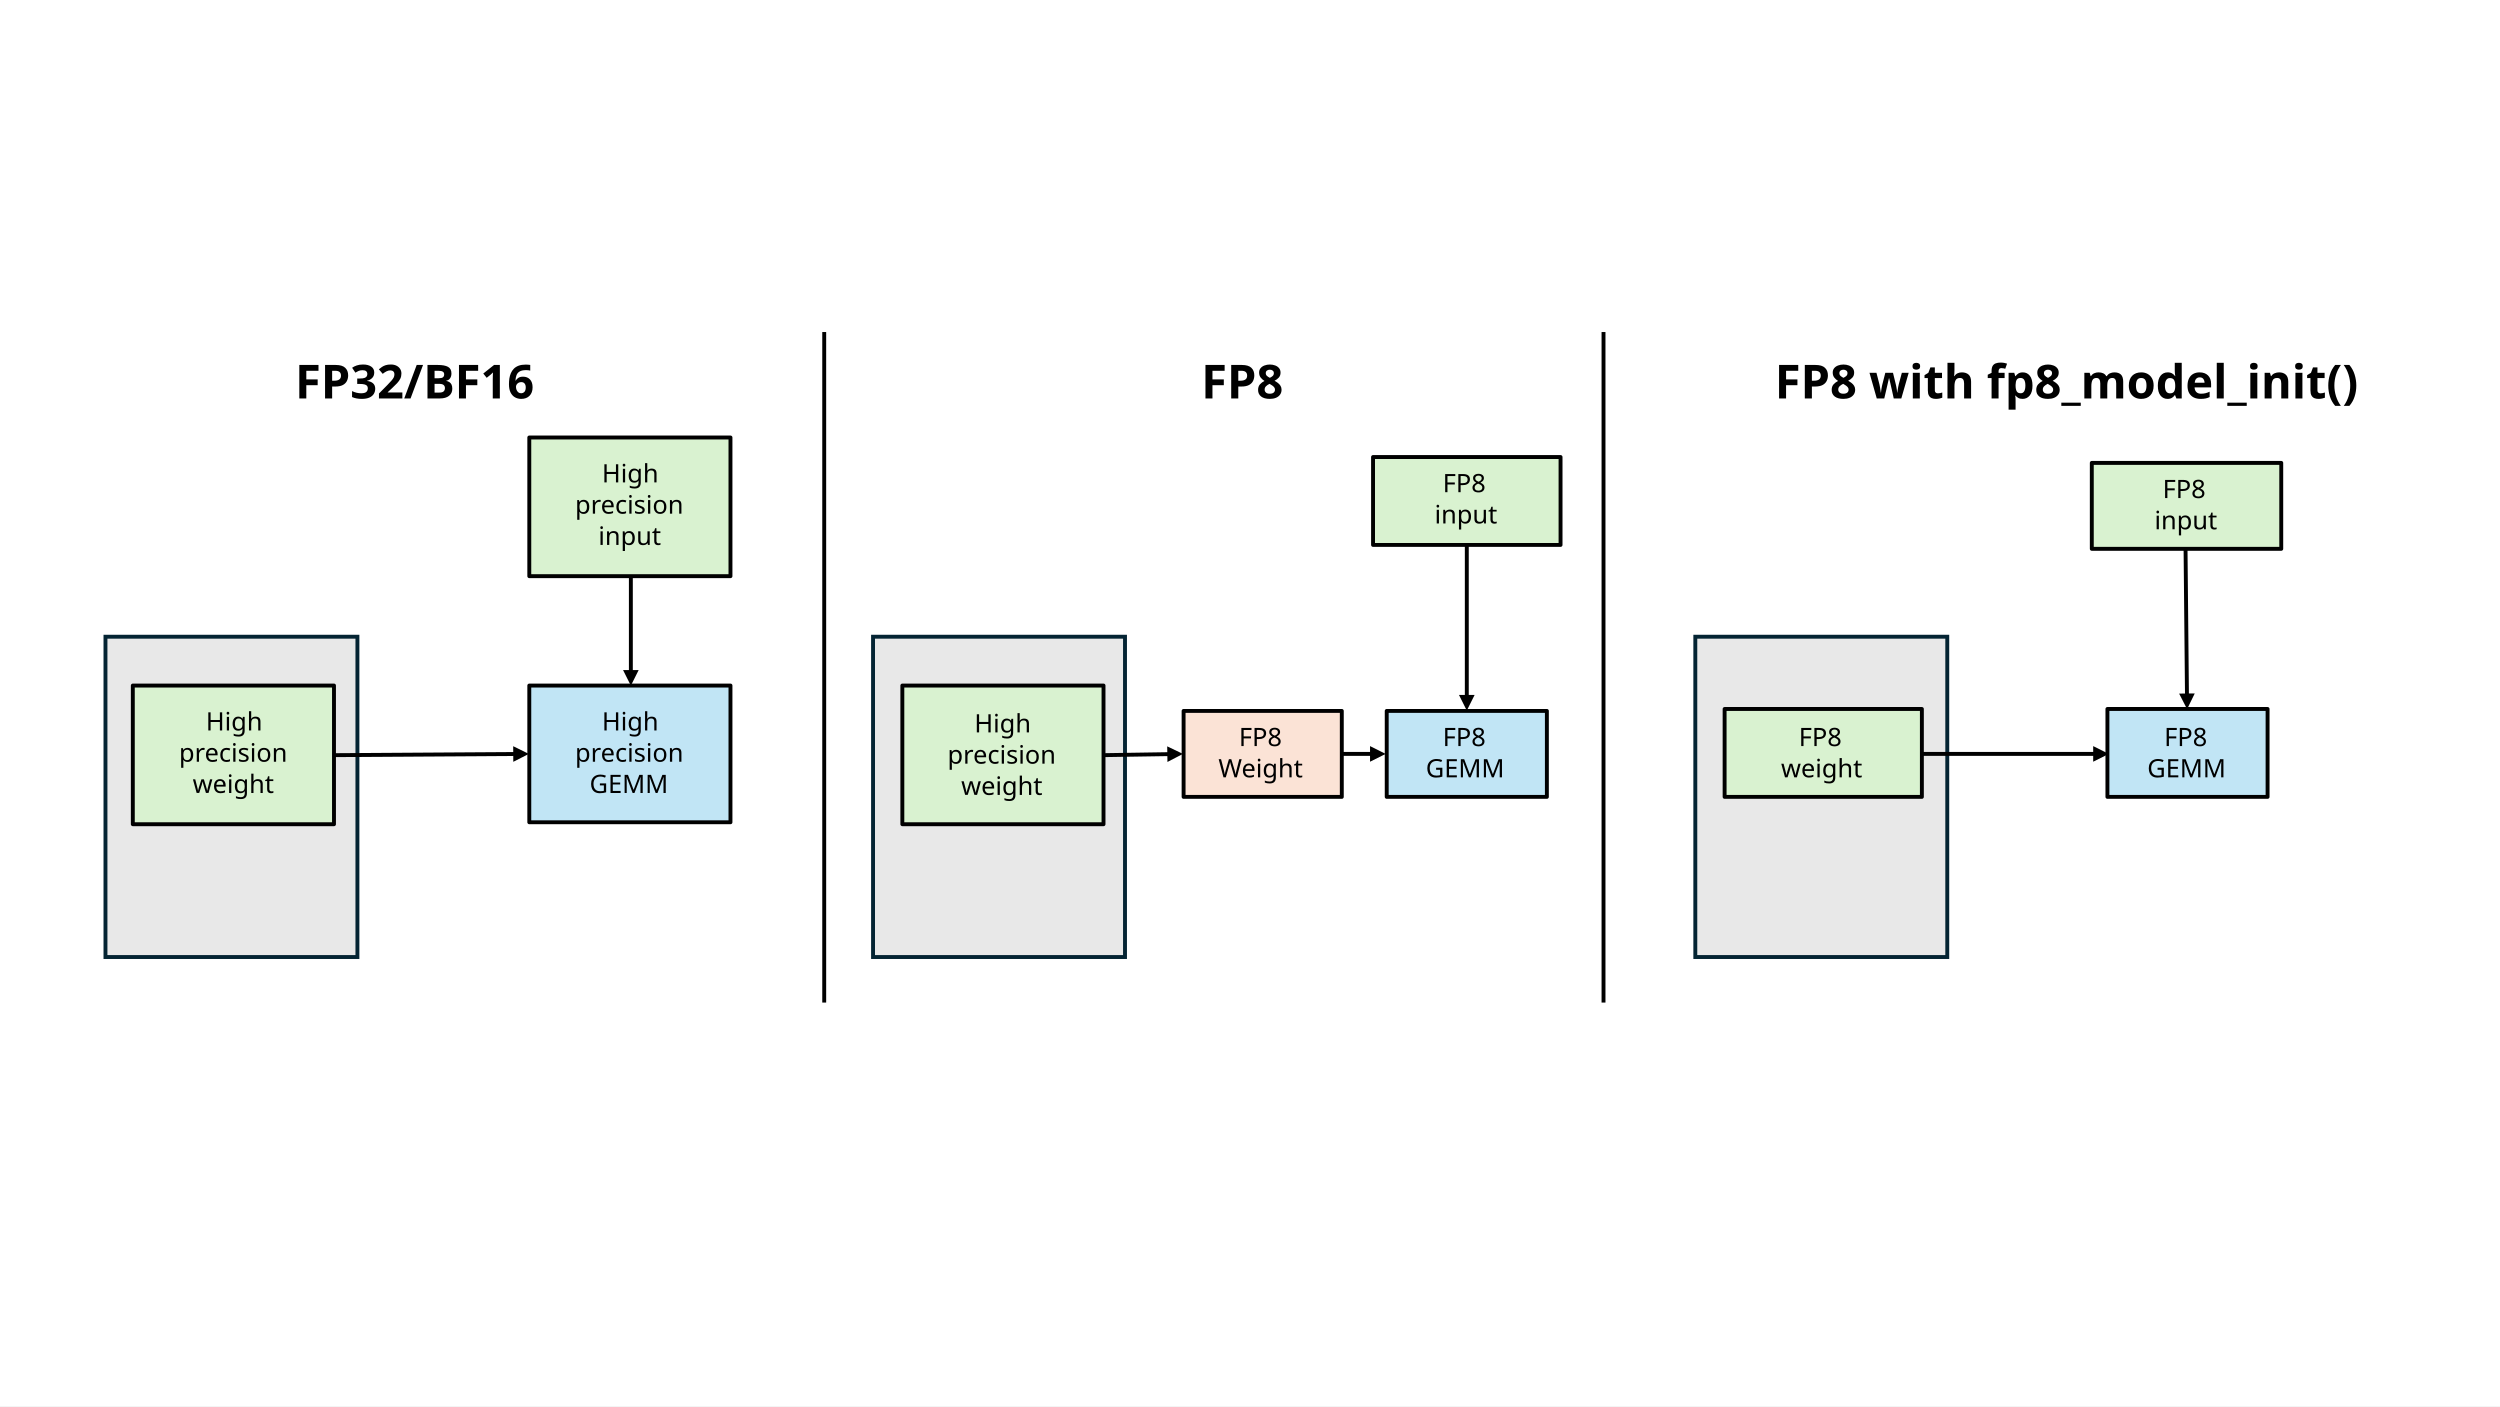
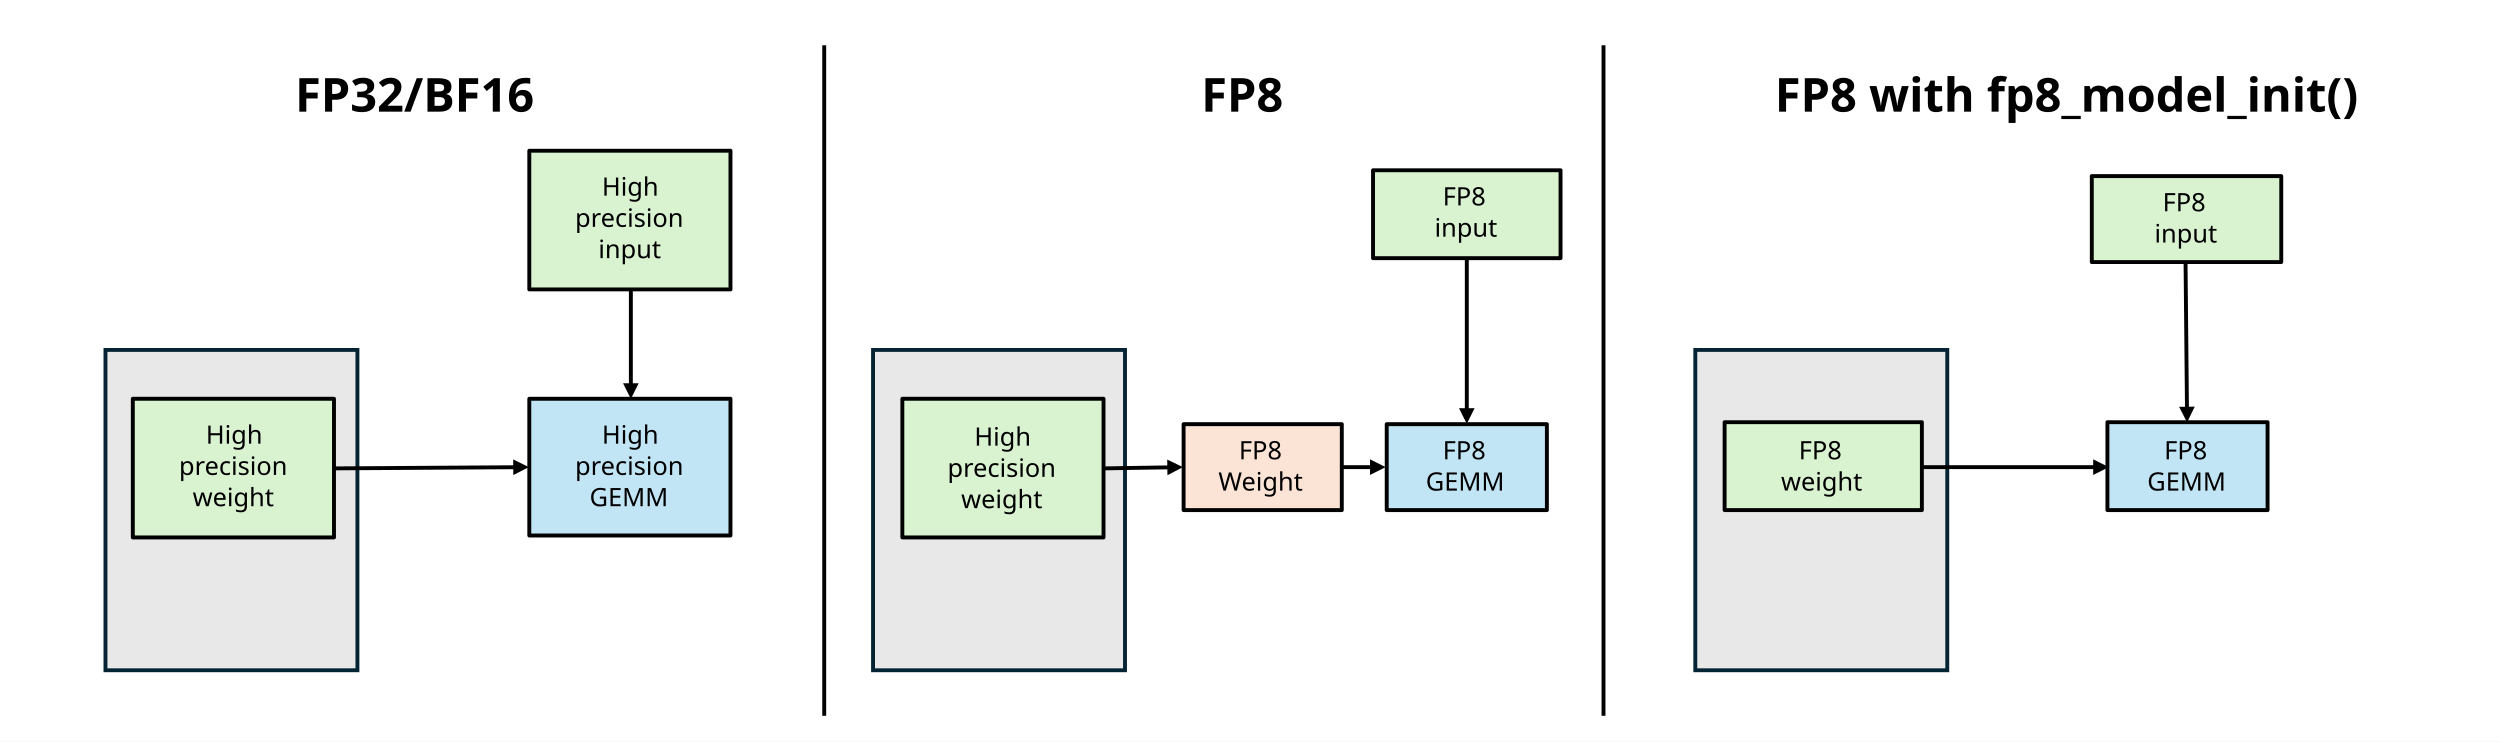
- <svg xmlns="http://www.w3.org/2000/svg" width="1280" height="720" overflow="hidden">
-   <g>
-     <rect x="0" y="0" width="1280" height="720" fill="#FFFFFF" />
-     <text font-family="NVIDIA Sans,NVIDIA Sans_MSFontService,sans-serif" font-weight="700" font-size="24" transform="translate(151.097 204)">FP32/BF16</text>
-     <path d="M821 170 821 513.312" stroke="#000000" stroke-width="2" stroke-miterlimit="8" fill="none" fill-rule="evenodd" />
-     <text font-family="NVIDIA Sans,NVIDIA Sans_MSFontService,sans-serif" font-weight="700" font-size="24" transform="translate(615.044 204)">FP8</text>
-     <text font-family="NVIDIA Sans,NVIDIA Sans_MSFontService,sans-serif" font-weight="700" font-size="24" transform="translate(908.732 204)">FP8 with fp8_model_init()</text>
-     <rect x="868" y="326" width="129" height="164" stroke="#042433" stroke-width="2" stroke-miterlimit="8" fill="#E8E8E8" />
-     <rect x="883" y="363" width="101" height="45" stroke="#000000" stroke-width="2" stroke-linejoin="round" stroke-miterlimit="10" fill="#D9F2D0" />
-     <text font-family="NVIDIA Sans,NVIDIA Sans_MSFontService,sans-serif" font-weight="400" font-size="13" transform="translate(920.957 382)">FP8</text>
-     <text font-family="NVIDIA Sans,NVIDIA Sans_MSFontService,sans-serif" font-weight="400" font-size="13" transform="translate(911.87 398)">weight</text>
-     <rect x="1079" y="363" width="82" height="45" stroke="#000000" stroke-width="2" stroke-linejoin="round" stroke-miterlimit="10" fill="#C1E5F5" />
-     <text font-family="NVIDIA Sans,NVIDIA Sans_MSFontService,sans-serif" font-weight="400" font-size="13" transform="translate(1108.05 382)">FP8</text>
-     <text font-family="NVIDIA Sans,NVIDIA Sans_MSFontService,sans-serif" font-weight="400" font-size="13" transform="translate(1099.38 398)">GEMM</text>
-     <path d="M984 385 1073.04 385 1073.04 387 984 387ZM1071.71 382 1079.71 386 1071.71 390Z" />
-     <path d="M1120 280.99 1120.73 356.404 1118.73 356.423 1118 281.01ZM1123.71 355.042 1119.79 363.08 1115.71 355.119Z" />
-     <path d="M422 170 422 513.312" stroke="#000000" stroke-width="2" stroke-miterlimit="8" fill="none" fill-rule="evenodd" />
-     <rect x="54" y="326" width="129" height="164" stroke="#042433" stroke-width="2" stroke-miterlimit="8" fill="#E8E8E8" />
-     <rect x="68" y="351" width="103" height="71" stroke="#000000" stroke-width="2" stroke-linejoin="round" stroke-miterlimit="10" fill="#D9F2D0" />
-     <text font-family="NVIDIA Sans,NVIDIA Sans_MSFontService,sans-serif" font-weight="400" font-size="13" transform="translate(105.39 374)">High</text>
-     <text font-family="NVIDIA Sans,NVIDIA Sans_MSFontService,sans-serif" font-weight="400" font-size="13" transform="translate(91.6367 390)">precision</text>
-     <text font-family="NVIDIA Sans,NVIDIA Sans_MSFontService,sans-serif" font-weight="400" font-size="13" transform="translate(98.6367 406)">weight</text>
-     <rect x="271" y="224" width="103" height="71" stroke="#000000" stroke-width="2" stroke-linejoin="round" stroke-miterlimit="10" fill="#D9F2D0" />
-     <text font-family="NVIDIA Sans,NVIDIA Sans_MSFontService,sans-serif" font-weight="400" font-size="13" transform="translate(308.18 247)">High</text>
-     <text font-family="NVIDIA Sans,NVIDIA Sans_MSFontService,sans-serif" font-weight="400" font-size="13" transform="translate(294.427 263)">precision</text>
-     <text font-family="NVIDIA Sans,NVIDIA Sans_MSFontService,sans-serif" font-weight="400" font-size="13" transform="translate(306.347 279)">input</text>
-     <rect x="271" y="351" width="103" height="70" stroke="#000000" stroke-width="2" stroke-linejoin="round" stroke-miterlimit="10" fill="#C1E5F5" />
-     <text font-family="NVIDIA Sans,NVIDIA Sans_MSFontService,sans-serif" font-weight="400" font-size="13" transform="translate(308.18 374)">High</text>
-     <text font-family="NVIDIA Sans,NVIDIA Sans_MSFontService,sans-serif" font-weight="400" font-size="13" transform="translate(294.427 390)">precision</text>
-     <text font-family="NVIDIA Sans,NVIDIA Sans_MSFontService,sans-serif" font-weight="400" font-size="13" transform="translate(301.847 406)">GEMM</text>
-     <path d="M0.006-1 93.119-0.403 93.106 1.597-0.006 1ZM91.805-3.411 99.779 0.64 91.754 4.589Z" transform="matrix(1 0 0 -1 171 386.64)" />
-     <path d="M324 295 324 344.395 322 344.395 322 295ZM327 343.061 323 351.061 319 343.061Z" />
-     <rect x="447" y="326" width="129" height="164" stroke="#042433" stroke-width="2" stroke-miterlimit="8" fill="#E8E8E8" />
-     <rect x="462" y="351" width="103" height="71" stroke="#000000" stroke-width="2" stroke-linejoin="round" stroke-miterlimit="10" fill="#D9F2D0" />
-     <text font-family="NVIDIA Sans,NVIDIA Sans_MSFontService,sans-serif" font-weight="400" font-size="13" transform="translate(498.862 375)">High</text>
-     <text font-family="NVIDIA Sans,NVIDIA Sans_MSFontService,sans-serif" font-weight="400" font-size="13" transform="translate(485.109 391)">precision</text>
-     <text font-family="NVIDIA Sans,NVIDIA Sans_MSFontService,sans-serif" font-weight="400" font-size="13" transform="translate(492.109 407)">weight</text>
-     <rect x="606" y="364" width="81" height="44" stroke="#000000" stroke-width="2" stroke-linejoin="round" stroke-miterlimit="10" fill="#FBE3D6" />
-     <text font-family="NVIDIA Sans,NVIDIA Sans_MSFontService,sans-serif" font-weight="400" font-size="13" transform="translate(634.312 382)">FP8</text>
-     <text font-family="NVIDIA Sans,NVIDIA Sans_MSFontService,sans-serif" font-weight="400" font-size="13" transform="translate(623.812 398)">Weight</text>
-     <rect x="703" y="234" width="96" height="45" stroke="#000000" stroke-width="2" stroke-linejoin="round" stroke-miterlimit="10" fill="#D9F2D0" />
-     <text font-family="NVIDIA Sans,NVIDIA Sans_MSFontService,sans-serif" font-weight="400" font-size="13" transform="translate(738.66 252)">FP8</text>
-     <text font-family="NVIDIA Sans,NVIDIA Sans_MSFontService,sans-serif" font-weight="400" font-size="13" transform="translate(734.494 268)">input</text>
-     <rect x="710" y="364" width="82" height="44" stroke="#000000" stroke-width="2" stroke-linejoin="round" stroke-miterlimit="10" fill="#C1E5F5" />
-     <text font-family="NVIDIA Sans,NVIDIA Sans_MSFontService,sans-serif" font-weight="400" font-size="13" transform="translate(738.66 382)">FP8</text>
-     <text font-family="NVIDIA Sans,NVIDIA Sans_MSFontService,sans-serif" font-weight="400" font-size="13" transform="translate(729.994 398)">GEMM</text>
-     <path d="M0.016-1 34.018-0.465 33.987 1.535-0.016 1ZM32.733-3.485 40.669 0.64 32.607 4.514Z" transform="matrix(1 0 0 -1 565 386.64)" />
-     <path d="M687 385 702.791 385 702.791 387 687 387ZM701.458 382 709.458 386 701.458 390Z" />
-     <path d="M752 279 752 357.156 750 357.156 750 279ZM755 355.822 751 363.822 747 355.822Z" />
-     <rect x="1071" y="237" width="97" height="44" stroke="#000000" stroke-width="2" stroke-linejoin="round" stroke-miterlimit="10" fill="#D9F2D0" />
-     <text font-family="NVIDIA Sans,NVIDIA Sans_MSFontService,sans-serif" font-weight="400" font-size="13" transform="translate(1107.26 255)">FP8</text>
-     <text font-family="NVIDIA Sans,NVIDIA Sans_MSFontService,sans-serif" font-weight="400" font-size="13" transform="translate(1103.09 271)">input</text>
+ <svg xmlns="http://www.w3.org/2000/svg" width="1280" height="379.666" overflow="hidden" version="1.1" id="svg31">
+   <defs id="defs31">
+     <clipPath clipPathUnits="userSpaceOnUse" id="clipPath31">
+       <rect style="fill:none" id="rect32" width="1390.949" height="379.666" x="-54.734" y="146.827" ry="36.49" />
+     </clipPath>
+   </defs>
+   <g id="g31" clip-path="url(#clipPath31)" transform="translate(0,-146.8272)">
+     <rect x="0" y="0" width="1280" height="720" fill="#ffffff" id="rect1" />
+     <text font-family="'NVIDIA Sans', 'NVIDIA Sans_MSFontService', sans-serif" font-weight="700" font-size="24px" transform="translate(151.097,204)" id="text1">FP32/BF16</text>
+     <path d="M 821,170 V 513.312" stroke="#000000" stroke-width="2" stroke-miterlimit="8" fill="none" fill-rule="evenodd" id="path1" />
+     <text font-family="'NVIDIA Sans', 'NVIDIA Sans_MSFontService', sans-serif" font-weight="700" font-size="24px" transform="translate(615.044,204)" id="text2">FP8</text>
+     <text font-family="'NVIDIA Sans', 'NVIDIA Sans_MSFontService', sans-serif" font-weight="700" font-size="24px" transform="translate(908.732,204)" id="text3">FP8 with fp8_model_init()</text>
+     <rect x="868" y="326" width="129" height="164" stroke="#042433" stroke-width="2" stroke-miterlimit="8" fill="#e8e8e8" id="rect3" />
+     <rect x="883" y="363" width="101" height="45" stroke="#000000" stroke-width="2" stroke-linejoin="round" stroke-miterlimit="10" fill="#d9f2d0" id="rect4" />
+     <text font-family="'NVIDIA Sans', 'NVIDIA Sans_MSFontService', sans-serif" font-weight="400" font-size="13px" transform="translate(920.957,382)" id="text4">FP8</text>
+     <text font-family="'NVIDIA Sans', 'NVIDIA Sans_MSFontService', sans-serif" font-weight="400" font-size="13px" transform="translate(911.87,398)" id="text5">weight</text>
+     <rect x="1079" y="363" width="82" height="45" stroke="#000000" stroke-width="2" stroke-linejoin="round" stroke-miterlimit="10" fill="#c1e5f5" id="rect5" />
+     <text font-family="'NVIDIA Sans', 'NVIDIA Sans_MSFontService', sans-serif" font-weight="400" font-size="13px" transform="translate(1108.05,382)" id="text6">FP8</text>
+     <text font-family="'NVIDIA Sans', 'NVIDIA Sans_MSFontService', sans-serif" font-weight="400" font-size="13px" transform="translate(1099.38,398)" id="text7">GEMM</text>
+     <path d="m 984,385 h 89.04 v 2 H 984 Z m 87.71,-3 8,4 -8,4 z" id="path7" />
+     <path d="m 1120,280.99 0.73,75.414 -2,0.019 -0.73,-75.413 z m 3.71,74.052 -3.92,8.038 -4.08,-7.961 z" id="path8" />
+     <path d="M 422,170 V 513.312" stroke="#000000" stroke-width="2" stroke-miterlimit="8" fill="none" fill-rule="evenodd" id="path9" />
+     <rect x="54" y="326" width="129" height="164" stroke="#042433" stroke-width="2" stroke-miterlimit="8" fill="#e8e8e8" id="rect9" />
+     <rect x="68" y="351" width="103" height="71" stroke="#000000" stroke-width="2" stroke-linejoin="round" stroke-miterlimit="10" fill="#d9f2d0" id="rect10" />
+     <text font-family="'NVIDIA Sans', 'NVIDIA Sans_MSFontService', sans-serif" font-weight="400" font-size="13px" transform="translate(105.39,374)" id="text10">High</text>
+     <text font-family="'NVIDIA Sans', 'NVIDIA Sans_MSFontService', sans-serif" font-weight="400" font-size="13px" transform="translate(91.6367,390)" id="text11">precision</text>
+     <text font-family="'NVIDIA Sans', 'NVIDIA Sans_MSFontService', sans-serif" font-weight="400" font-size="13px" transform="translate(98.6367,406)" id="text12">weight</text>
+     <rect x="271" y="224" width="103" height="71" stroke="#000000" stroke-width="2" stroke-linejoin="round" stroke-miterlimit="10" fill="#d9f2d0" id="rect12" />
+     <text font-family="'NVIDIA Sans', 'NVIDIA Sans_MSFontService', sans-serif" font-weight="400" font-size="13px" transform="translate(308.18,247)" id="text13">High</text>
+     <text font-family="'NVIDIA Sans', 'NVIDIA Sans_MSFontService', sans-serif" font-weight="400" font-size="13px" transform="translate(294.427,263)" id="text14">precision</text>
+     <text font-family="'NVIDIA Sans', 'NVIDIA Sans_MSFontService', sans-serif" font-weight="400" font-size="13px" transform="translate(306.347,279)" id="text15">input</text>
+     <rect x="271" y="351" width="103" height="70" stroke="#000000" stroke-width="2" stroke-linejoin="round" stroke-miterlimit="10" fill="#c1e5f5" id="rect15" />
+     <text font-family="'NVIDIA Sans', 'NVIDIA Sans_MSFontService', sans-serif" font-weight="400" font-size="13px" transform="translate(308.18,374)" id="text16">High</text>
+     <text font-family="'NVIDIA Sans', 'NVIDIA Sans_MSFontService', sans-serif" font-weight="400" font-size="13px" transform="translate(294.427,390)" id="text17">precision</text>
+     <text font-family="'NVIDIA Sans', 'NVIDIA Sans_MSFontService', sans-serif" font-weight="400" font-size="13px" transform="translate(301.847,406)" id="text18">GEMM</text>
+     <path d="M 0.006,-1 93.119,-0.403 93.106,1.597 -0.006,1 Z M 91.805,-3.411 99.779,0.64 91.754,4.589 Z" transform="matrix(1,0,0,-1,171,386.64)" id="path18" />
+     <path d="m 324,295 v 49.395 h -2 V 295 Z m 3,48.061 -4,8 -4,-8 z" id="path19" />
+     <rect x="447" y="326" width="129" height="164" stroke="#042433" stroke-width="2" stroke-miterlimit="8" fill="#e8e8e8" id="rect19" />
+     <rect x="462" y="351" width="103" height="71" stroke="#000000" stroke-width="2" stroke-linejoin="round" stroke-miterlimit="10" fill="#d9f2d0" id="rect20" />
+     <text font-family="'NVIDIA Sans', 'NVIDIA Sans_MSFontService', sans-serif" font-weight="400" font-size="13px" transform="translate(498.862,375)" id="text20">High</text>
+     <text font-family="'NVIDIA Sans', 'NVIDIA Sans_MSFontService', sans-serif" font-weight="400" font-size="13px" transform="translate(485.109,391)" id="text21">precision</text>
+     <text font-family="'NVIDIA Sans', 'NVIDIA Sans_MSFontService', sans-serif" font-weight="400" font-size="13px" transform="translate(492.109,407)" id="text22">weight</text>
+     <rect x="606" y="364" width="81" height="44" stroke="#000000" stroke-width="2" stroke-linejoin="round" stroke-miterlimit="10" fill="#fbe3d6" id="rect22" />
+     <text font-family="'NVIDIA Sans', 'NVIDIA Sans_MSFontService', sans-serif" font-weight="400" font-size="13px" transform="translate(634.312,382)" id="text23">FP8</text>
+     <text font-family="'NVIDIA Sans', 'NVIDIA Sans_MSFontService', sans-serif" font-weight="400" font-size="13px" transform="translate(623.812,398)" id="text24">Weight</text>
+     <rect x="703" y="234" width="96" height="45" stroke="#000000" stroke-width="2" stroke-linejoin="round" stroke-miterlimit="10" fill="#d9f2d0" id="rect24" />
+     <text font-family="'NVIDIA Sans', 'NVIDIA Sans_MSFontService', sans-serif" font-weight="400" font-size="13px" transform="translate(738.66,252)" id="text25">FP8</text>
+     <text font-family="'NVIDIA Sans', 'NVIDIA Sans_MSFontService', sans-serif" font-weight="400" font-size="13px" transform="translate(734.494,268)" id="text26">input</text>
+     <rect x="710" y="364" width="82" height="44" stroke="#000000" stroke-width="2" stroke-linejoin="round" stroke-miterlimit="10" fill="#c1e5f5" id="rect26" />
+     <text font-family="'NVIDIA Sans', 'NVIDIA Sans_MSFontService', sans-serif" font-weight="400" font-size="13px" transform="translate(738.66,382)" id="text27">FP8</text>
+     <text font-family="'NVIDIA Sans', 'NVIDIA Sans_MSFontService', sans-serif" font-weight="400" font-size="13px" transform="translate(729.994,398)" id="text28">GEMM</text>
+     <path d="M 0.016,-1 34.018,-0.465 33.987,1.535 -0.016,1 Z M 32.733,-3.485 40.669,0.64 32.607,4.514 Z" transform="matrix(1,0,0,-1,565,386.64)" id="path28" />
+     <path d="m 687,385 h 15.791 v 2 H 687 Z m 14.458,-3 8,4 -8,4 z" id="path29" />
+     <path d="m 752,279 v 78.156 h -2 V 279 Z m 3,76.822 -4,8 -4,-8 z" id="path30" />
+     <rect x="1071" y="237" width="97" height="44" stroke="#000000" stroke-width="2" stroke-linejoin="round" stroke-miterlimit="10" fill="#d9f2d0" id="rect30" />
+     <text font-family="'NVIDIA Sans', 'NVIDIA Sans_MSFontService', sans-serif" font-weight="400" font-size="13px" transform="translate(1107.26,255)" id="text30">FP8</text>
+     <text font-family="'NVIDIA Sans', 'NVIDIA Sans_MSFontService', sans-serif" font-weight="400" font-size="13px" transform="translate(1103.09,271)" id="text31">input</text>
  </g>
</svg>
